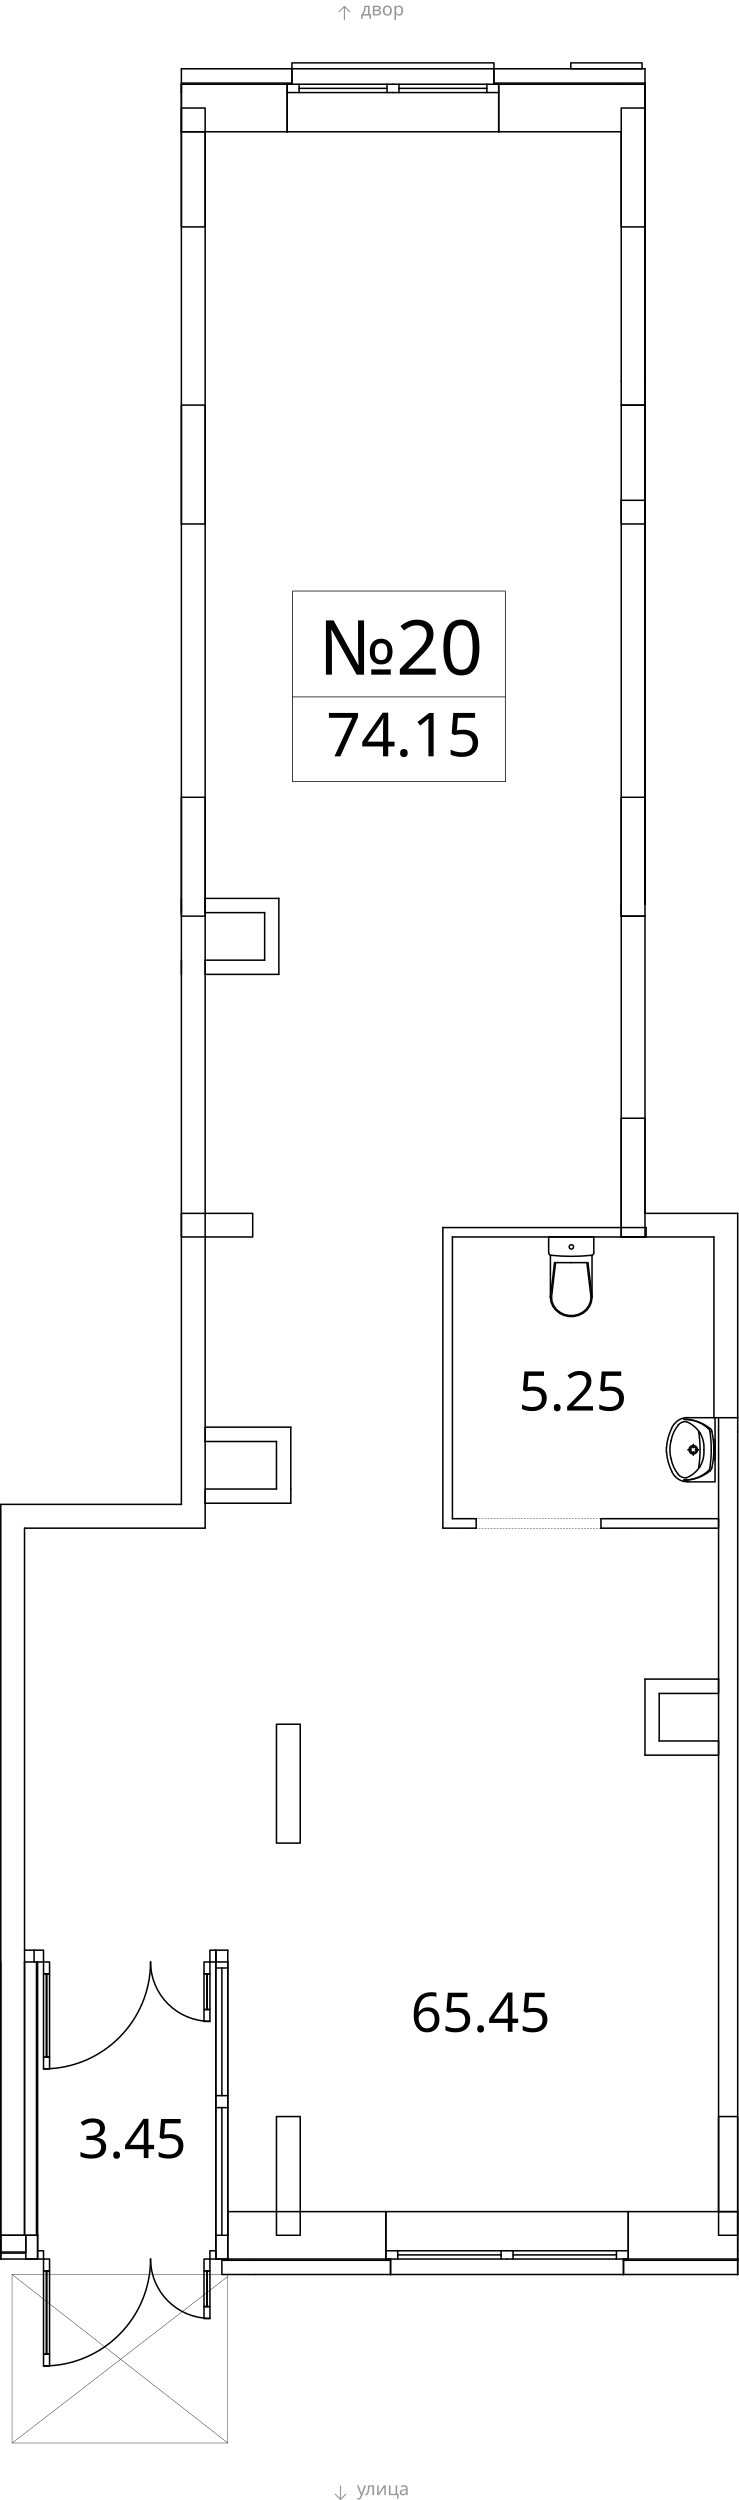
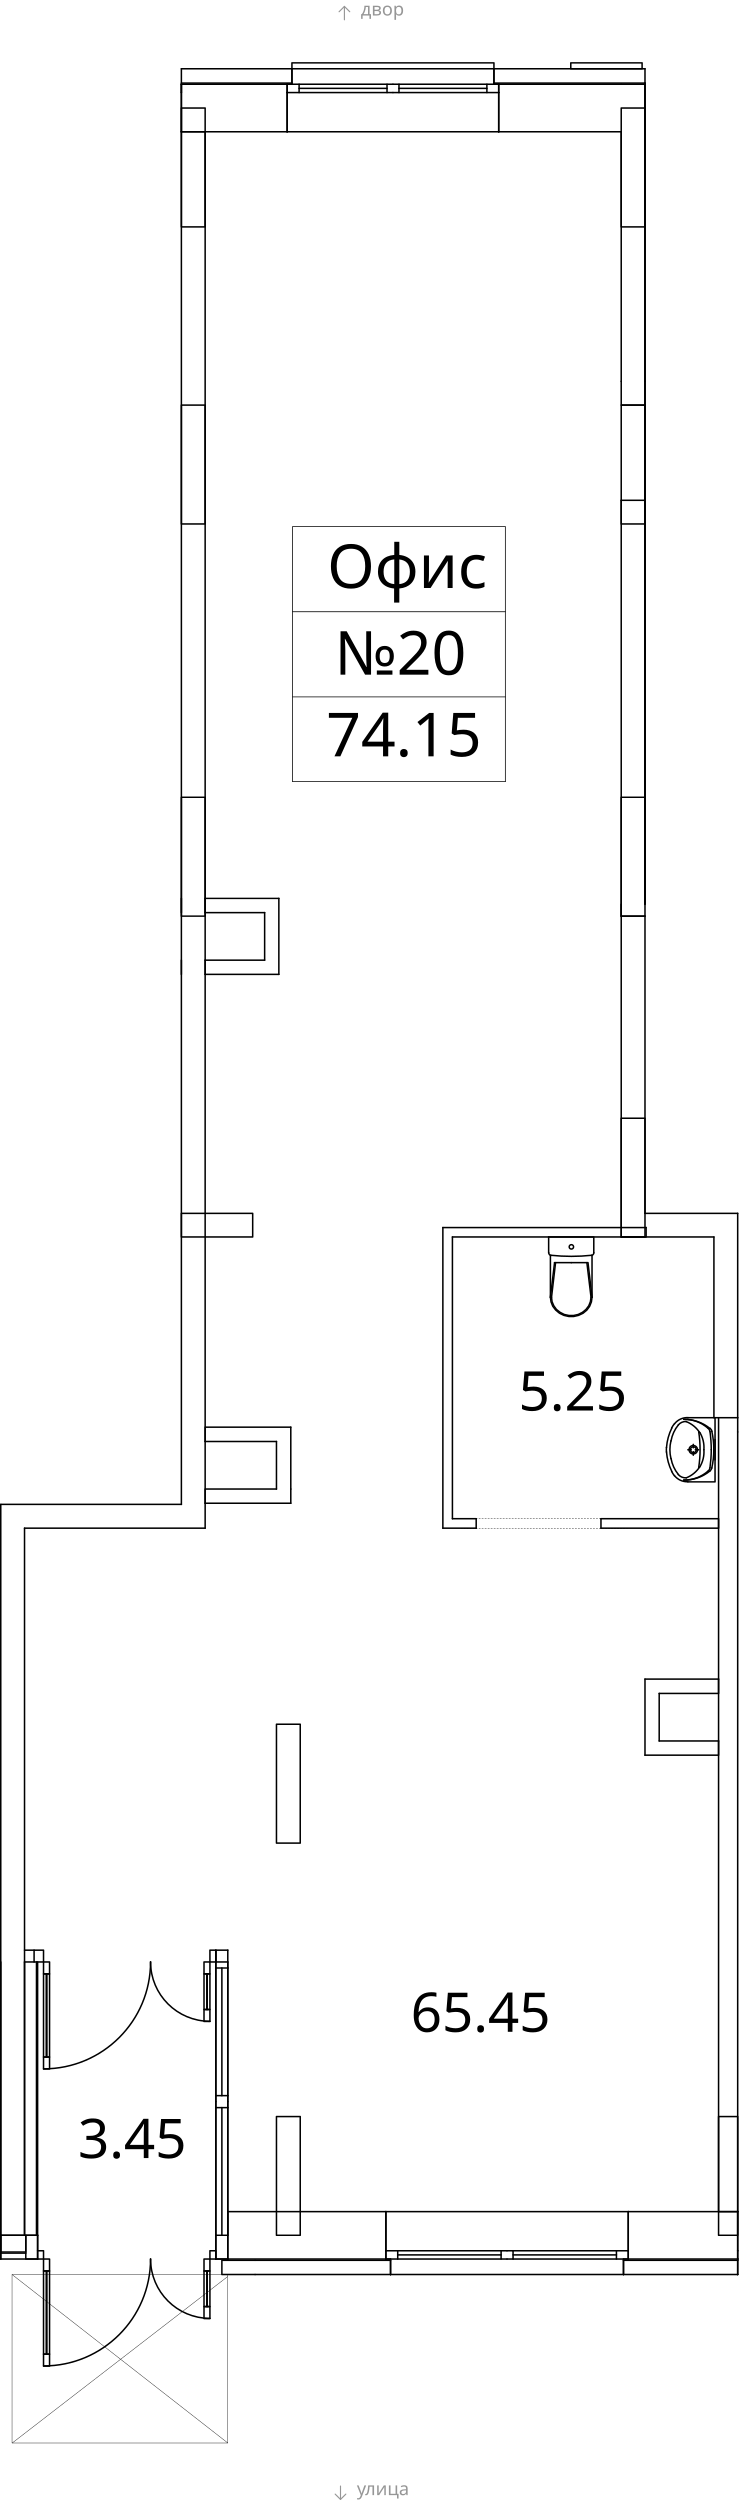
<svg xmlns="http://www.w3.org/2000/svg" id="_20" data-name="20" viewBox="0 0 485.94 1645.15">
  <defs>
-     <style>.cls-1{isolation:isolate;font-size:12px;fill:#969696;}.cls-1,.cls-10,.cls-7,.cls-8{font-family:PTSans-Regular, PT Sans;}.cls-2{letter-spacing:-0.01em;}.cls-3,.cls-4,.cls-5,.cls-6,.cls-9{fill:none;stroke-linecap:round;stroke-linejoin:round;}.cls-3{stroke:#969696;stroke-width:0.75px;}.cls-4,.cls-5,.cls-6,.cls-9{stroke:#000;}.cls-5,.cls-6{stroke-width:0.25px;}.cls-6{stroke-dasharray:0.99 0.99;}.cls-7{font-size:50px;}.cls-8{font-size:40px;}.cls-9{stroke-width:0.5px;}.cls-10{font-size:36px;}</style>
+     <style>.cls-1{isolation:isolate;font-size:12px;fill:#969696;}.cls-1,.cls-7,.cls-9{font-family:PTSans-Regular, PT Sans;}.cls-2{letter-spacing:-0.01em;}.cls-3,.cls-4,.cls-5,.cls-6,.cls-8{fill:none;stroke-linecap:round;stroke-linejoin:round;}.cls-3{stroke:#969696;stroke-width:0.75px;}.cls-4,.cls-5,.cls-6,.cls-8{stroke:#000;}.cls-5,.cls-6{stroke-width:0.25px;}.cls-6{stroke-dasharray:0.99 0.99;}.cls-7{font-size:40px;}.cls-8{stroke-width:0.5px;}.cls-9{font-size:36px;}</style>
  </defs>
  <text class="cls-1" transform="translate(234.83 1641.96)">
    <tspan class="cls-2">у</tspan>
    <tspan x="5.42" y="0">лица</tspan>
  </text>
  <line class="cls-3" x1="224.07" y1="1644.78" x2="224.07" y2="1635.98" />
  <polyline class="cls-3" points="220.57 1641.28 224.07 1644.78 227.57 1641.28" />
  <text class="cls-1" transform="translate(237.4 10.2)">двор</text>
  <line class="cls-3" x1="226.64" y1="4.22" x2="226.64" y2="13.02" />
  <polyline class="cls-3" points="230.14 7.72 226.64 4.22 223.14 7.72" />
  <line class="cls-4" x1="485.44" y1="1487.41" x2="485.44" y2="1487.41" />
  <line class="cls-4" x1="485.44" y1="1486.59" x2="485.44" y2="1486.59" />
  <line class="cls-4" x1="485.44" y1="1481.12" x2="485.44" y2="1455.38" />
  <line class="cls-4" x1="485.44" y1="1496.77" x2="485.44" y2="1487.41" />
  <line class="cls-4" x1="485.44" y1="1486.59" x2="485.44" y2="1481.12" />
  <line class="cls-4" x1="485.44" y1="1496.77" x2="485.44" y2="1496.77" />
  <line class="cls-4" x1="485.44" y1="1455.38" x2="485.44" y2="1455.38" />
  <polyline class="cls-4" points="485.44 1481.12 485.44 1486.59 485.44 1481.12" />
  <polyline class="cls-4" points="485.44 1486.59 485.44 1486.59 485.44 1486.59" />
  <polyline class="cls-4" points="485.44 1496.77 485.44 1487.41 485.44 1486.59" />
  <line class="cls-4" x1="485.44" y1="1481.12" x2="485.44" y2="1455.38" />
  <line class="cls-4" x1="167.86" y1="1487.41" x2="257" y2="1487.41" />
  <line class="cls-4" x1="410.29" y1="1487.41" x2="485.44" y2="1487.41" />
  <line class="cls-4" x1="149.9" y1="1486.59" x2="253.94" y2="1486.59" />
  <line class="cls-4" x1="413.43" y1="1486.59" x2="485.44" y2="1486.59" />
  <line class="cls-4" x1="413.43" y1="1481.12" x2="413.43" y2="1455.38" />
  <line class="cls-4" x1="410.29" y1="1496.77" x2="410.29" y2="1487.41" />
  <line class="cls-4" x1="413.43" y1="1486.59" x2="413.43" y2="1481.12" />
  <line class="cls-4" x1="253.94" y1="1481.12" x2="253.94" y2="1455.38" />
  <line class="cls-4" x1="257" y1="1496.77" x2="257" y2="1487.41" />
  <line class="cls-4" x1="253.94" y1="1486.59" x2="253.94" y2="1481.12" />
  <line class="cls-4" x1="167.86" y1="1496.77" x2="257" y2="1496.77" />
  <line class="cls-4" x1="410.29" y1="1496.77" x2="485.44" y2="1496.77" />
  <line class="cls-4" x1="485.44" y1="1455.38" x2="413.43" y2="1455.38" />
  <line class="cls-4" x1="253.94" y1="1455.38" x2="149.9" y2="1455.38" />
  <line class="cls-4" x1="149.9" y1="1486.59" x2="149.9" y2="1455.38" />
  <line class="cls-4" x1="257" y1="1496.77" x2="257" y2="1496.77" />
  <polyline class="cls-4" points="410.29 1496.77 257 1496.77 410.29 1496.77" />
  <line class="cls-4" x1="253.94" y1="1455.38" x2="413.43" y2="1455.38" />
  <polyline class="cls-4" points="253.94 1486.59 261.72 1486.59 261.72 1481.12 253.94 1481.12" />
  <polyline class="cls-4" points="333.64 1481.12 329.75 1481.12 329.75 1486.59 333.64 1486.59" />
  <line class="cls-4" x1="261.72" y1="1483.85" x2="329.75" y2="1483.85" />
  <line class="cls-4" x1="261.72" y1="1486.59" x2="329.75" y2="1486.59" />
  <line class="cls-4" x1="329.75" y1="1481.12" x2="261.72" y2="1481.12" />
  <polyline class="cls-4" points="333.64 1486.59 337.62 1486.59 337.62 1481.12 333.64 1481.12" />
  <polyline class="cls-4" points="413.43 1481.12 405.65 1481.12 405.65 1486.59 413.43 1486.59" />
  <line class="cls-4" x1="337.62" y1="1483.85" x2="405.65" y2="1483.85" />
  <line class="cls-4" x1="337.62" y1="1486.59" x2="405.65" y2="1486.59" />
  <line class="cls-4" x1="405.65" y1="1481.12" x2="337.62" y2="1481.12" />
  <polyline class="cls-4" points="253.94 1481.12 253.94 1486.59 253.94 1481.12" />
  <polyline class="cls-4" points="253.94 1486.59 257 1486.59 253.94 1486.59" />
  <polyline class="cls-4" points="257 1496.77 257 1487.41 257 1486.59" />
  <line class="cls-4" x1="253.94" y1="1481.12" x2="253.94" y2="1455.38" />
  <polyline class="cls-4" points="413.43 1481.12 413.43 1486.59 413.43 1481.12" />
  <polyline class="cls-4" points="413.43 1486.59 410.29 1486.59 413.43 1486.59" />
  <polyline class="cls-4" points="410.29 1496.77 410.29 1487.41 410.29 1486.59" />
  <line class="cls-4" x1="413.43" y1="1481.12" x2="413.43" y2="1455.38" />
  <polyline class="cls-4" points="375.61 41.37 375.61 45.26 422.54 45.26 422.54 41.37 375.61 41.37" />
  <line class="cls-4" x1="424.44" y1="54.69" x2="424.44" y2="54.69" />
  <line class="cls-4" x1="192.11" y1="54.69" x2="119.36" y2="54.69" />
  <line class="cls-4" x1="424.44" y1="54.69" x2="325.03" y2="54.69" />
  <line class="cls-4" x1="424.44" y1="55.44" x2="408.8" y2="55.44" />
  <line class="cls-4" x1="188.96" y1="55.44" x2="119.36" y2="55.44" />
  <line class="cls-4" x1="408.8" y1="55.44" x2="328.18" y2="55.44" />
  <line class="cls-4" x1="119.36" y1="60.9" x2="119.36" y2="86.72" />
  <line class="cls-4" x1="119.36" y1="55.44" x2="119.36" y2="60.9" />
  <line class="cls-4" x1="328.18" y1="60.9" x2="328.18" y2="86.72" />
  <line class="cls-4" x1="325.03" y1="45.26" x2="325.03" y2="54.69" />
  <line class="cls-4" x1="328.18" y1="55.44" x2="328.18" y2="60.9" />
  <line class="cls-4" x1="188.96" y1="60.9" x2="188.96" y2="86.72" />
  <line class="cls-4" x1="192.11" y1="45.26" x2="192.11" y2="54.69" />
  <line class="cls-4" x1="188.96" y1="55.44" x2="188.96" y2="60.9" />
  <line class="cls-4" x1="424.44" y1="45.26" x2="325.03" y2="45.26" />
  <line class="cls-4" x1="192.11" y1="45.26" x2="119.36" y2="45.26" />
  <line class="cls-4" x1="119.36" y1="86.72" x2="188.96" y2="86.72" />
  <line class="cls-4" x1="328.18" y1="86.72" x2="408.8" y2="86.72" />
  <polyline class="cls-4" points="119.36 60.9 119.36 55.44 119.36 60.9" />
  <polyline class="cls-4" points="119.36 55.44 119.36 55.44 119.36 55.44" />
  <line class="cls-4" x1="119.36" y1="45.26" x2="119.36" y2="86.72" />
  <polyline class="cls-4" points="325.04 45.26 192.11 45.26 192.11 41.37 325.04 41.37 325.04 45.26" />
  <line class="cls-4" x1="188.96" y1="86.72" x2="328.18" y2="86.72" />
  <polyline class="cls-4" points="188.96 60.9 196.83 60.9 196.83 55.44 188.96 55.44" />
  <polyline class="cls-4" points="258.57 55.44 254.68 55.44 254.68 60.9 258.57 60.9" />
  <line class="cls-4" x1="196.83" y1="58.17" x2="254.68" y2="58.17" />
  <line class="cls-4" x1="196.83" y1="60.9" x2="254.68" y2="60.9" />
  <line class="cls-4" x1="254.68" y1="55.44" x2="196.83" y2="55.44" />
  <polyline class="cls-4" points="258.57 60.9 262.55 60.9 262.55 55.44 258.57 55.44" />
  <polyline class="cls-4" points="328.18 55.44 320.4 55.44 320.4 60.9 328.18 60.9" />
  <line class="cls-4" x1="262.54" y1="58.17" x2="320.4" y2="58.17" />
  <line class="cls-4" x1="262.54" y1="60.9" x2="320.4" y2="60.9" />
  <line class="cls-4" x1="320.4" y1="55.44" x2="262.54" y2="55.44" />
  <polyline class="cls-4" points="188.96 60.9 188.96 55.44 188.96 60.9" />
  <polyline class="cls-4" points="188.96 55.44 192.11 55.44 188.96 55.44" />
  <polyline class="cls-4" points="192.11 45.26 192.11 54.69 192.11 55.44" />
  <line class="cls-4" x1="188.96" y1="60.9" x2="188.96" y2="86.72" />
  <polyline class="cls-4" points="328.18 60.9 328.18 55.44 328.18 60.9" />
  <polyline class="cls-4" points="328.18 55.44 325.04 55.44 328.18 55.44" />
  <polyline class="cls-4" points="325.04 45.26 325.04 54.69 325.04 55.44" />
  <line class="cls-4" x1="328.18" y1="60.9" x2="328.18" y2="86.72" />
  <line class="cls-4" x1="424.44" y1="250.94" x2="424.44" y2="250.94" />
  <polyline class="cls-4" points="424.44 266.58 424.44 266.58 424.44 250.94" />
  <polyline class="cls-4" points="424.44 266.58 424.44 250.94 424.44 266.58" />
  <line class="cls-4" x1="485.44" y1="1455.38" x2="485.44" y2="942.3" />
  <polyline class="cls-4" points="472.86 932.95 472.86 1455.38 485.44 1455.38" />
  <polyline class="cls-4" points="485.44 942.3 485.44 932.95 485.44 942.3" />
  <polyline class="cls-4" points="424.44 602.87 408.8 602.87 424.44 602.87" />
  <line class="cls-4" x1="408.8" y1="595.09" x2="408.8" y2="602.87" />
  <line class="cls-4" x1="408.8" y1="329.24" x2="408.8" y2="814.01" />
  <line class="cls-4" x1="424.44" y1="798.45" x2="424.44" y2="602.87" />
  <polyline class="cls-4" points="424.44 595.09 424.44 329.24 408.8 329.24" />
  <line class="cls-4" x1="16.14" y1="1005.62" x2="135" y2="1005.62" />
  <line class="cls-4" x1="119.36" y1="989.98" x2="0.5" y2="989.98" />
  <line class="cls-4" x1="135" y1="591.2" x2="135" y2="600.55" />
  <line class="cls-4" x1="119.36" y1="600.55" x2="119.36" y2="591.2" />
  <line class="cls-4" x1="135" y1="600.55" x2="174.15" y2="600.55" />
  <line class="cls-4" x1="183.5" y1="591.2" x2="135" y2="591.2" />
  <line class="cls-4" x1="174.15" y1="600.55" x2="174.15" y2="631.84" />
  <polyline class="cls-4" points="183.5 591.2 183.5 600.55 183.5 641.19" />
  <line class="cls-4" x1="119.36" y1="641.19" x2="119.36" y2="631.84" />
  <line class="cls-4" x1="135" y1="631.84" x2="135" y2="641.19" />
  <line class="cls-4" x1="174.15" y1="631.84" x2="135" y2="631.84" />
  <polyline class="cls-4" points="183.5 641.19 174.15 641.19 135 641.19" />
  <line class="cls-4" x1="135" y1="989.23" x2="191.36" y2="989.23" />
  <polyline class="cls-4" points="181.93 979.88 135 979.88 135 989.23" />
  <line class="cls-4" x1="472.86" y1="1145.66" x2="433.79" y2="1145.66" />
  <polyline class="cls-4" points="424.44 1155.02 472.86 1155.02 472.86 1145.66" />
  <line class="cls-4" x1="433.79" y1="1145.66" x2="433.79" y2="1114.38" />
  <polyline class="cls-4" points="424.44 1155.02 424.44 1145.66 424.44 1104.94" />
  <polyline class="cls-4" points="433.79 1114.38 472.86 1114.38 472.86 1104.94" />
  <polyline class="cls-4" points="424.44 1104.94 433.79 1104.94 472.86 1104.94" />
  <polyline class="cls-4" points="408.8 814.01 424.44 814.01 469.8 814.01" />
  <line class="cls-4" x1="485.44" y1="798.45" x2="424.44" y2="798.45" />
  <polyline class="cls-4" points="469.8 814.01 469.8 932.95 485.44 932.95" />
  <polyline class="cls-4" points="485.44 798.45 485.44 814.01 485.44 932.95" />
  <line class="cls-4" x1="119.36" y1="86.72" x2="119.36" y2="989.98" />
  <polyline class="cls-4" points="135 1005.62 135 989.98 135 86.72 119.36 86.72" />
  <line class="cls-4" x1="135" y1="948.59" x2="181.93" y2="948.59" />
  <polyline class="cls-4" points="191.36 939.16 135 939.16 135 948.59" />
  <line class="cls-4" x1="181.93" y1="948.59" x2="181.93" y2="979.88" />
  <line class="cls-4" x1="191.36" y1="989.23" x2="191.36" y2="979.88" />
  <polyline class="cls-4" points="191.36 939.16 191.36 948.59 191.36 979.88" />
  <polyline class="cls-4" points="424.44 250.94 424.44 55.44 424.44 54.69 424.44 55.44" />
  <polyline class="cls-4" points="424.44 250.94 424.44 86.72 424.44 55.44 424.44 86.72" />
  <line class="cls-4" x1="408.8" y1="86.72" x2="408.8" y2="250.94" />
  <line class="cls-4" x1="424.44" y1="250.94" x2="424.44" y2="250.94" />
  <polyline class="cls-4" points="424.44 45.26 424.44 54.69 424.44 250.94" />
  <line class="cls-4" x1="425.18" y1="807.8" x2="291.43" y2="807.8" />
  <polyline class="cls-4" points="297.72 814.01 425.18 814.01 425.18 807.8" />
  <polyline class="cls-4" points="291.43 807.8 291.43 814.01 291.43 1005.62" />
  <line class="cls-4" x1="297.72" y1="999.41" x2="297.72" y2="814.01" />
  <line class="cls-4" x1="395.47" y1="1005.62" x2="395.47" y2="999.41" />
  <line class="cls-4" x1="313.36" y1="1005.62" x2="313.36" y2="999.41" />
  <polyline class="cls-4" points="291.43 1005.62 297.72 1005.62 313.36 1005.62" />
  <polyline class="cls-4" points="395.47 1005.62 472.86 1005.62 472.86 999.41 395.47 999.41" />
  <line class="cls-4" x1="313.36" y1="999.41" x2="297.72" y2="999.41" />
  <line class="cls-4" x1="142.03" y1="1486.59" x2="149.9" y2="1486.59" />
  <line class="cls-4" x1="149.9" y1="1470.94" x2="142.03" y2="1470.94" />
  <line class="cls-4" x1="0.5" y1="1486.59" x2="24.75" y2="1486.59" />
  <line class="cls-4" x1="0.5" y1="1470.94" x2="24.75" y2="1470.94" />
  <polyline class="cls-4" points="16.97 1486.59 16.97 1470.94 24.75 1470.94 24.75 1486.59 16.97 1486.59" />
  <polyline class="cls-4" points="0.5 1486.59 0.5 1470.94 0.5 1470.94 0.5 1486.59 0.5 1486.59" />
  <line class="cls-4" x1="0.5" y1="1482.7" x2="16.97" y2="1482.7" />
  <polyline class="cls-4" points="0.5 1470.94 0.5 1486.59 0.5 1470.94" />
  <polyline class="cls-4" points="24.75 1470.94 24.75 1486.59 24.75 1470.94" />
  <path class="cls-4" d="M28.68,1585.28a70.4,70.4,0,0,0,70.4-70.39" transform="translate(0 -28.34)" />
  <path class="cls-4" d="M99.08,1514.89a39.11,39.11,0,0,0,39.11,39.1" transform="translate(0 -28.34)" />
  <polyline class="cls-4" points="28.64 1494.45 30.63 1494.45 30.63 1549.16 28.64 1549.16 28.64 1494.45" />
  <polyline class="cls-4" points="30.63 1494.45 32.61 1494.45 32.61 1549.16 30.63 1549.16 30.63 1494.45" />
  <polyline class="cls-4" points="138.14 1517.87 138.14 1494.45 136.24 1494.45 136.24 1517.87 138.14 1517.87" />
  <polyline class="cls-4" points="136.24 1517.87 136.24 1494.45 134.25 1494.45 134.25 1517.87 136.24 1517.87" />
  <polyline class="cls-4" points="138.14 1481.12 138.14 1486.59 142.03 1486.59 142.03 1481.12 138.14 1481.12" />
  <polyline class="cls-4" points="24.75 1486.59 28.64 1486.59 28.64 1481.12 24.75 1481.12" />
  <polyline class="cls-4" points="28.64 1557.02 28.64 1549.16 32.61 1549.16 32.61 1557.02 28.64 1557.02" />
  <polyline class="cls-4" points="32.61 1486.59 32.61 1494.45 28.64 1494.45 28.64 1486.59 32.61 1486.59" />
  <line class="cls-4" x1="30.63" y1="1549.16" x2="30.63" y2="1494.45" />
  <polyline class="cls-4" points="138.14 1525.74 138.14 1517.87 134.25 1517.87 134.25 1525.74 138.14 1525.74" />
  <polyline class="cls-4" points="134.25 1486.59 134.25 1494.45 138.14 1494.45 138.14 1486.59 134.25 1486.59" />
  <line class="cls-4" x1="136.24" y1="1517.87" x2="136.24" y2="1494.45" />
  <polyline class="cls-4" points="142.03 1470.94 142.03 1481.12 142.03 1486.59 142.03 1481.12" />
  <polyline class="cls-4" points="0.5 989.98 0.5 1005.62 0.5 1470.94" />
  <line class="cls-4" x1="16.14" y1="1470.94" x2="16.14" y2="1005.62" />
  <polyline class="cls-4" points="424.44 595.09 424.44 594.26 424.44 595.09" />
  <line class="cls-4" x1="424.44" y1="594.26" x2="424.44" y2="266.58" />
  <line class="cls-4" x1="424.44" y1="594.26" x2="424.44" y2="266.58" />
  <line class="cls-4" x1="424.44" y1="266.58" x2="424.44" y2="594.26" />
  <line class="cls-4" x1="0.5" y1="1470.94" x2="0.5" y2="1291.09" />
  <line class="cls-4" x1="24.01" y1="1470.94" x2="24.01" y2="1291.09" />
  <line class="cls-4" x1="16.14" y1="1291.09" x2="16.14" y2="1470.94" />
  <line class="cls-4" x1="24.75" y1="1470.94" x2="24.75" y2="1291.09" />
  <polyline class="cls-4" points="142.03 1291.09 142.03 1283.31 149.9 1283.31" />
  <path class="cls-4" d="M28.68,1389.78a70.4,70.4,0,0,0,70.4-70.39" transform="translate(0 -28.34)" />
  <path class="cls-4" d="M99.08,1319.39a39.1,39.1,0,0,0,39.11,39.1" transform="translate(0 -28.34)" />
  <polyline class="cls-4" points="28.64 1298.95 30.63 1298.95 30.63 1353.66 28.64 1353.66 28.64 1298.95" />
  <polyline class="cls-4" points="30.63 1298.95 32.61 1298.95 32.61 1353.66 30.63 1353.66 30.63 1298.95" />
  <polyline class="cls-4" points="138.14 1322.37 138.14 1298.95 136.24 1298.95 136.24 1322.37 138.14 1322.37" />
  <polyline class="cls-4" points="136.24 1322.37 136.24 1298.95 134.25 1298.95 134.25 1322.37 136.24 1322.37" />
  <line class="cls-4" x1="22.43" y1="1291.09" x2="16.14" y2="1291.09" />
  <line class="cls-4" x1="22.43" y1="1283.31" x2="16.14" y2="1283.31" />
  <polyline class="cls-4" points="138.14 1283.31 138.14 1291.09 142.03 1291.09 142.03 1283.31 138.14 1283.31" />
  <polyline class="cls-4" points="22.43 1283.31 22.43 1291.09 28.64 1291.09 28.64 1283.31 22.43 1283.31" />
  <polyline class="cls-4" points="28.64 1361.52 28.64 1353.66 32.61 1353.66 32.61 1361.52 28.64 1361.52" />
  <polyline class="cls-4" points="32.61 1291.09 32.61 1298.95 28.64 1298.95 28.64 1291.09 32.61 1291.09" />
  <line class="cls-4" x1="30.63" y1="1353.66" x2="30.63" y2="1298.95" />
  <polyline class="cls-4" points="138.14 1330.24 138.14 1322.37 134.25 1322.37 134.25 1330.24 138.14 1330.24" />
  <polyline class="cls-4" points="134.25 1291.09 134.25 1298.95 138.14 1298.95 138.14 1291.09 134.25 1291.09" />
  <line class="cls-4" x1="136.24" y1="1322.37" x2="136.24" y2="1298.95" />
  <polyline class="cls-4" points="142.03 1283.31 142.03 1291.09 142.03 1283.31" />
  <line class="cls-4" x1="142.03" y1="1486.59" x2="149.9" y2="1486.59" />
  <polyline class="cls-4" points="142.03 1291.09 149.9 1291.09 149.9 1283.31" />
  <line class="cls-4" x1="142.03" y1="1291.09" x2="142.03" y2="1486.59" />
  <line class="cls-4" x1="149.9" y1="1291.09" x2="149.9" y2="1486.59" />
  <line class="cls-4" x1="142.03" y1="1291.09" x2="142.03" y2="1295.06" />
  <line class="cls-4" x1="142.03" y1="1295.06" x2="149.9" y2="1295.06" />
  <line class="cls-4" x1="149.9" y1="1295.06" x2="149.9" y2="1291.09" />
  <line class="cls-4" x1="149.9" y1="1382.96" x2="149.9" y2="1379.07" />
  <line class="cls-4" x1="149.9" y1="1379.07" x2="142.03" y2="1379.07" />
  <line class="cls-4" x1="142.03" y1="1379.07" x2="142.03" y2="1382.96" />
  <line class="cls-4" x1="146.01" y1="1295.06" x2="146.01" y2="1379.07" />
  <line class="cls-4" x1="142.03" y1="1295.06" x2="142.03" y2="1379.07" />
  <line class="cls-4" x1="149.9" y1="1379.07" x2="149.9" y2="1295.06" />
  <line class="cls-4" x1="142.03" y1="1382.96" x2="142.03" y2="1386.93" />
  <line class="cls-4" x1="142.03" y1="1386.93" x2="149.9" y2="1386.93" />
  <line class="cls-4" x1="149.9" y1="1386.93" x2="149.9" y2="1382.96" />
  <line class="cls-4" x1="146.01" y1="1386.93" x2="146.01" y2="1470.94" />
  <line class="cls-4" x1="142.03" y1="1386.93" x2="142.03" y2="1470.94" />
  <line class="cls-4" x1="149.9" y1="1470.94" x2="149.9" y2="1386.93" />
  <polyline class="cls-4" points="408.8 250.94 408.8 266.58 424.44 266.58 424.44 250.94" />
  <polyline class="cls-4" points="167.86 1487.41 149.9 1487.41 146.01 1487.41 146.01 1496.77 149.9 1496.77 167.86 1496.77" />
  <polyline class="cls-4" points="0.5 1470.94 0.5 1481.95 16.97 1481.95 16.97 1470.94" />
  <line class="cls-4" x1="16.14" y1="1470.94" x2="0.5" y2="1470.94" />
  <line class="cls-4" x1="389.59" y1="826.09" x2="389.59" y2="853.66" />
  <polyline class="cls-4" points="390.75 824.44 390.75 814.01 361.04 814.01" />
  <line class="cls-4" x1="375.94" y1="830.9" x2="364.93" y2="830.9" />
  <polyline class="cls-4" points="389.59 853.66 386.94 830.89 375.94 830.89" />
  <line class="cls-4" x1="362.2" y1="853.66" x2="364.93" y2="830.9" />
  <line class="cls-4" x1="388.93" y1="853.66" x2="386.2" y2="830.9" />
  <line class="cls-4" x1="362.94" y1="853.66" x2="365.59" y2="830.9" />
  <line class="cls-4" x1="362.2" y1="826.09" x2="362.2" y2="853.66" />
  <line class="cls-4" x1="361.04" y1="814.01" x2="361.04" y2="824.44" />
  <polyline class="cls-4" points="389.59 853.66 389.18 856.72 388.02 859.62 386.2 862.1 383.72 864.17 380.74 865.58 377.59 866.32 374.28 866.32 371.05 865.58 368.16 864.17 365.67 862.1 363.77 859.62 362.61 856.72 362.2 853.66" />
  <polyline class="cls-4" points="388.93 853.66 388.52 856.55 387.44 859.28 385.62 861.68 383.3 863.59 380.49 865 377.51 865.66 374.37 865.66 371.3 865 368.57 863.59 366.17 861.68 364.43 859.28 363.27 856.55 362.94 853.66" />
  <path class="cls-4" d="M362.66,854.39a126.28,126.28,0,0,0,26.65,0" transform="translate(0 -28.34)" />
  <path class="cls-4" d="M389.24,854.51a1.75,1.75,0,0,0,1.51-1.77" transform="translate(0 -28.34)" />
  <path class="cls-4" d="M361.12,852.74a1.75,1.75,0,0,0,1.53,1.77" transform="translate(0 -28.34)" />
  <path class="cls-4" d="M376,847.4a1.45,1.45,0,1,0,1.45,1.45A1.45,1.45,0,0,0,376,847.4" transform="translate(0 -28.34)" />
  <polyline class="cls-4" points="452.66 932.95 470.54 932.95 470.54 975.16 452.66 975.16" />
  <line class="cls-4" x1="470.54" y1="960.68" x2="470.54" y2="947.35" />
  <line class="cls-4" x1="456.22" y1="957.61" x2="456.22" y2="955.3" />
  <line class="cls-4" x1="459.78" y1="954.05" x2="457.55" y2="954.05" />
  <line class="cls-4" x1="456.22" y1="952.73" x2="456.22" y2="950.5" />
  <line class="cls-4" x1="454.9" y1="954.05" x2="452.66" y2="954.05" />
  <path class="cls-4" d="M460.5,971.15a18.85,18.85,0,0,0-8.9-7.3" transform="translate(0 -28.34)" />
  <path class="cls-4" d="M463.2,982.3a18.91,18.91,0,0,0-2.64-11.23" transform="translate(0 -28.34)" />
  <path class="cls-4" d="M451.59,1000.86a18.82,18.82,0,0,0,8.9-7.29" transform="translate(0 -28.34)" />
  <path class="cls-4" d="M460.56,993.56a18.87,18.87,0,0,0,2.64-11.22" transform="translate(0 -28.34)" />
  <path class="cls-4" d="M442.1,968.06a34.69,34.69,0,0,0-3.5,12.81" transform="translate(0 -28.34)" />
  <path class="cls-4" d="M443.85,999.41a10.71,10.71,0,0,0,8.81,4" transform="translate(0 -28.34)" />
  <path class="cls-4" d="M438.56,980.87a20.89,20.89,0,0,0,0,3" transform="translate(0 -28.34)" />
  <path class="cls-4" d="M459.78,994.1a77,77,0,0,0,0-23.62" transform="translate(0 -28.34)" />
  <path class="cls-4" d="M449.92,1002.34a26.53,26.53,0,0,0,17.25-6" transform="translate(0 -28.34)" />
  <path class="cls-4" d="M468.4,994.39a52.88,52.88,0,0,0,1.31-12.09" transform="translate(0 -28.34)" />
  <path class="cls-4" d="M467.18,996.33a3.53,3.53,0,0,0,1.21-1.94" transform="translate(0 -28.34)" />
  <path class="cls-4" d="M467.2,994.22a91.23,91.23,0,0,0,.86-11.91" transform="translate(0 -28.34)" />
  <path class="cls-4" d="M449.9,1002.34a23.88,23.88,0,0,0,16.11-6" transform="translate(0 -28.34)" />
  <path class="cls-4" d="M466,996.42a3.58,3.58,0,0,0,1.16-2.16" transform="translate(0 -28.34)" />
  <path class="cls-4" d="M466,968.28a23.88,23.88,0,0,0-16.09-6" transform="translate(0 -28.34)" />
  <path class="cls-4" d="M467.21,968.38a26.5,26.5,0,0,0-17.23-6" transform="translate(0 -28.34)" />
  <path class="cls-4" d="M468.06,982.33a91.33,91.33,0,0,0-.84-11.91" transform="translate(0 -28.34)" />
  <path class="cls-4" d="M469.71,982.34a52.82,52.82,0,0,0-1.28-12.08" transform="translate(0 -28.34)" />
  <path class="cls-4" d="M467.2,970.45A3.53,3.53,0,0,0,466,968.3" transform="translate(0 -28.34)" />
  <path class="cls-4" d="M468.47,970.24a3.57,3.57,0,0,0-1.2-2" transform="translate(0 -28.34)" />
  <path class="cls-4" d="M452.75,961.22a10.72,10.72,0,0,0-8.82,4" transform="translate(0 -28.34)" />
  <path class="cls-4" d="M443.83,965.22A16.67,16.67,0,0,0,442,968" transform="translate(0 -28.34)" />
  <path class="cls-4" d="M442,996.66a16.75,16.75,0,0,0,1.82,2.82" transform="translate(0 -28.34)" />
  <path class="cls-4" d="M438.6,983.81a34.73,34.73,0,0,0,3.49,12.82" transform="translate(0 -28.34)" />
  <path class="cls-4" d="M441.52,976.53a24.85,24.85,0,0,0,0,11.63" transform="translate(0 -28.34)" />
  <path class="cls-4" d="M451.65,963.79a6.33,6.33,0,0,0-5.23,2.18" transform="translate(0 -28.34)" />
  <path class="cls-4" d="M446.42,966a22.87,22.87,0,0,0-4.83,10.51" transform="translate(0 -28.34)" />
  <path class="cls-4" d="M446.34,998.66a6.34,6.34,0,0,0,5.22,2.18" transform="translate(0 -28.34)" />
  <path class="cls-4" d="M441.59,988.14a22.94,22.94,0,0,0,4.82,10.52" transform="translate(0 -28.34)" />
  <path class="cls-4" d="M459,982.35a2.78,2.78,0,1,0-2.78,2.78,2.77,2.77,0,0,0,2.78-2.78" transform="translate(0 -28.34)" />
  <path class="cls-4" d="M458.21,982.35a1.95,1.95,0,1,0-1.95,1.95,1.94,1.94,0,0,0,1.95-1.95" transform="translate(0 -28.34)" />
  <polyline class="cls-4" points="135 71.08 119.36 71.08 119.36 149.3 135 149.3 135 71.08" />
  <polyline class="cls-4" points="424.44 71.08 408.8 71.08 408.8 149.3 424.44 149.3 424.44 71.08" />
  <polyline class="cls-4" points="181.93 1470.94 197.57 1470.94 197.57 1392.81 181.93 1392.81 181.93 1470.94" />
  <polyline class="cls-4" points="119.36 798.45 119.36 814.01 166.28 814.01 166.28 798.45 119.36 798.45" />
  <polyline class="cls-4" points="119.36 602.87 135 602.87 135 524.65 119.36 524.65 119.36 602.87" />
  <polyline class="cls-4" points="408.8 602.87 424.44 602.87 424.44 524.65 408.8 524.65 408.8 602.87" />
  <polyline class="cls-4" points="408.8 814.01 424.44 814.01 424.44 735.88 408.8 735.88 408.8 814.01" />
  <polyline class="cls-4" points="119.36 344.8 135 344.8 135 266.58 119.36 266.58 119.36 344.8" />
  <polyline class="cls-4" points="408.8 344.8 424.44 344.8 424.44 266.58 408.8 266.58 408.8 344.8" />
  <polyline class="cls-4" points="181.93 1212.87 197.57 1212.87 197.57 1134.65 181.93 1134.65 181.93 1212.87" />
  <polyline class="cls-4" points="472.86 1470.94 485.44 1470.94 485.44 1392.81 472.86 1392.81 472.86 1470.94" />
  <rect class="cls-5" x="7.92" y="1496.77" width="141.98" height="110.87" />
  <line class="cls-5" x1="7.92" y1="1496.77" x2="149.9" y2="1607.63" />
  <line class="cls-5" x1="149.77" y1="1498.14" x2="8.05" y2="1607.63" />
  <line class="cls-5" x1="303.72" y1="999.37" x2="304.22" y2="999.37" />
  <line class="cls-6" x1="305.21" y1="999.37" x2="411.9" y2="999.37" />
  <line class="cls-5" x1="412.39" y1="999.37" x2="412.89" y2="999.37" />
  <line class="cls-5" x1="303.72" y1="1005.66" x2="304.22" y2="1005.66" />
  <line class="cls-6" x1="305.21" y1="1005.66" x2="411.9" y2="1005.66" />
  <line class="cls-5" x1="412.39" y1="1005.66" x2="412.89" y2="1005.66" />
-   <text class="cls-7" transform="translate(209.72 443.97)">№20</text>
-   <text class="cls-8" transform="translate(214.67 497.7)">74.15</text>
-   <polyline class="cls-9" points="192.54 514.36 192.54 388.94 332.55 388.94 332.55 514.36" />
-   <line class="cls-9" x1="192.54" y1="514.36" x2="332.55" y2="514.36" />
-   <line class="cls-9" x1="192.54" y1="458.61" x2="332.55" y2="458.61" />
-   <text class="cls-10" transform="translate(51.31 1420.12)">3.45</text>
-   <text class="cls-10" transform="translate(270.27 1337.06)">65.45</text>
-   <text class="cls-10" transform="translate(341.25 928.23)">5.25</text>
+   <text class="cls-7" transform="translate(220.29 443.97)">№20</text>
+   <text class="cls-7" transform="translate(214.67 497.7)">74.15</text>
+   <text class="cls-7" transform="translate(215.33 386.95)">Офис</text>
+   <polyline class="cls-8" points="192.54 514.36 192.54 346.48 332.55 346.48 332.55 514.36" />
+   <line class="cls-8" x1="192.54" y1="402.55" x2="332.55" y2="402.55" />
+   <line class="cls-8" x1="192.54" y1="514.36" x2="332.55" y2="514.36" />
+   <line class="cls-8" x1="192.54" y1="458.61" x2="332.55" y2="458.61" />
+   <text class="cls-9" transform="translate(51.31 1420.12)">3.45</text>
+   <text class="cls-9" transform="translate(270.27 1337.06)">65.45</text>
+   <text class="cls-9" transform="translate(341.25 928.23)">5.25</text>
</svg>
